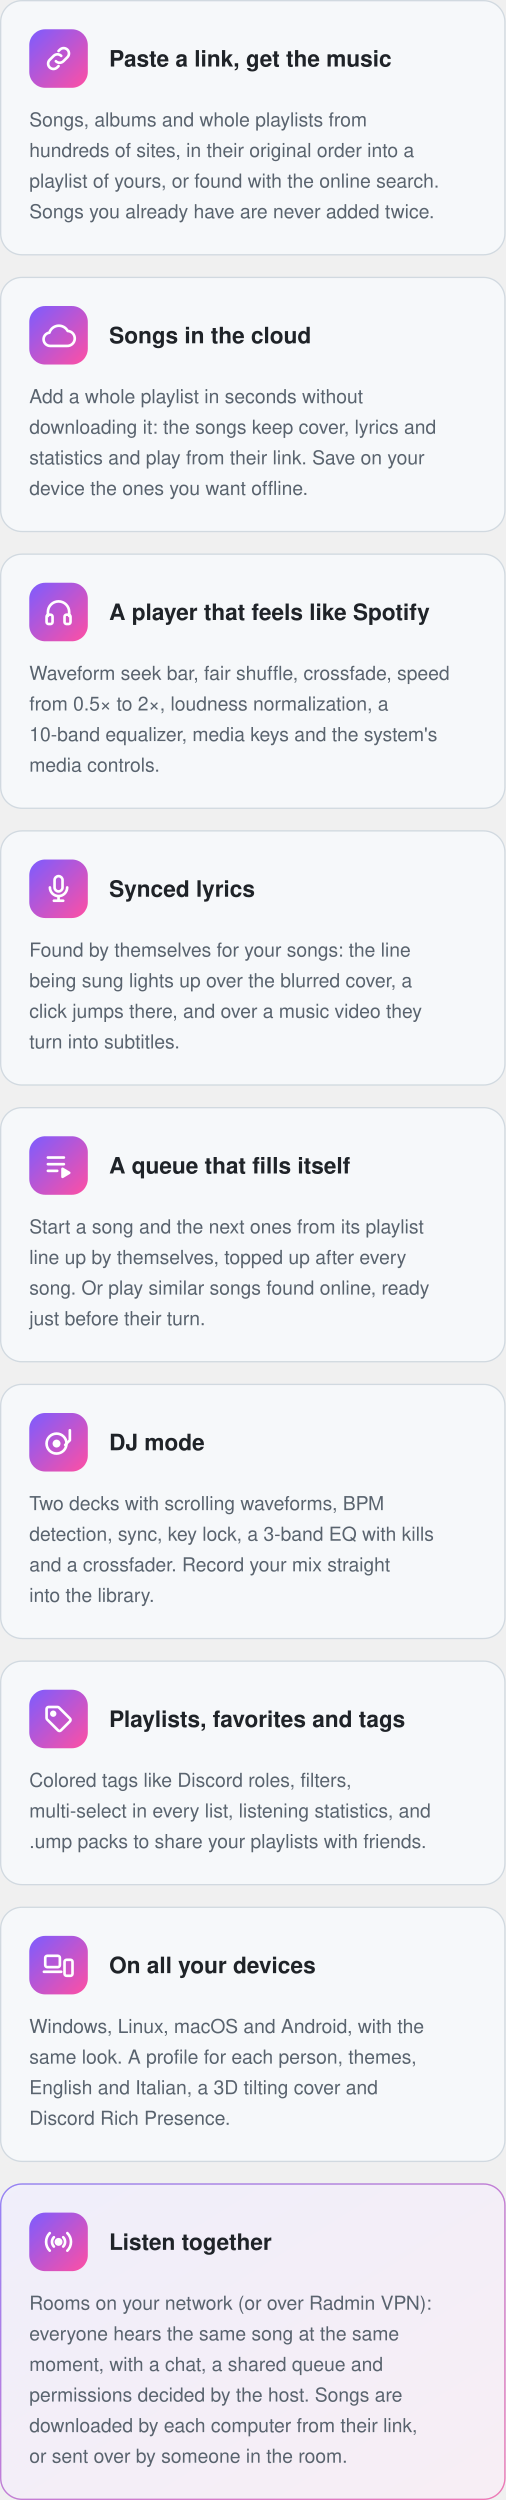
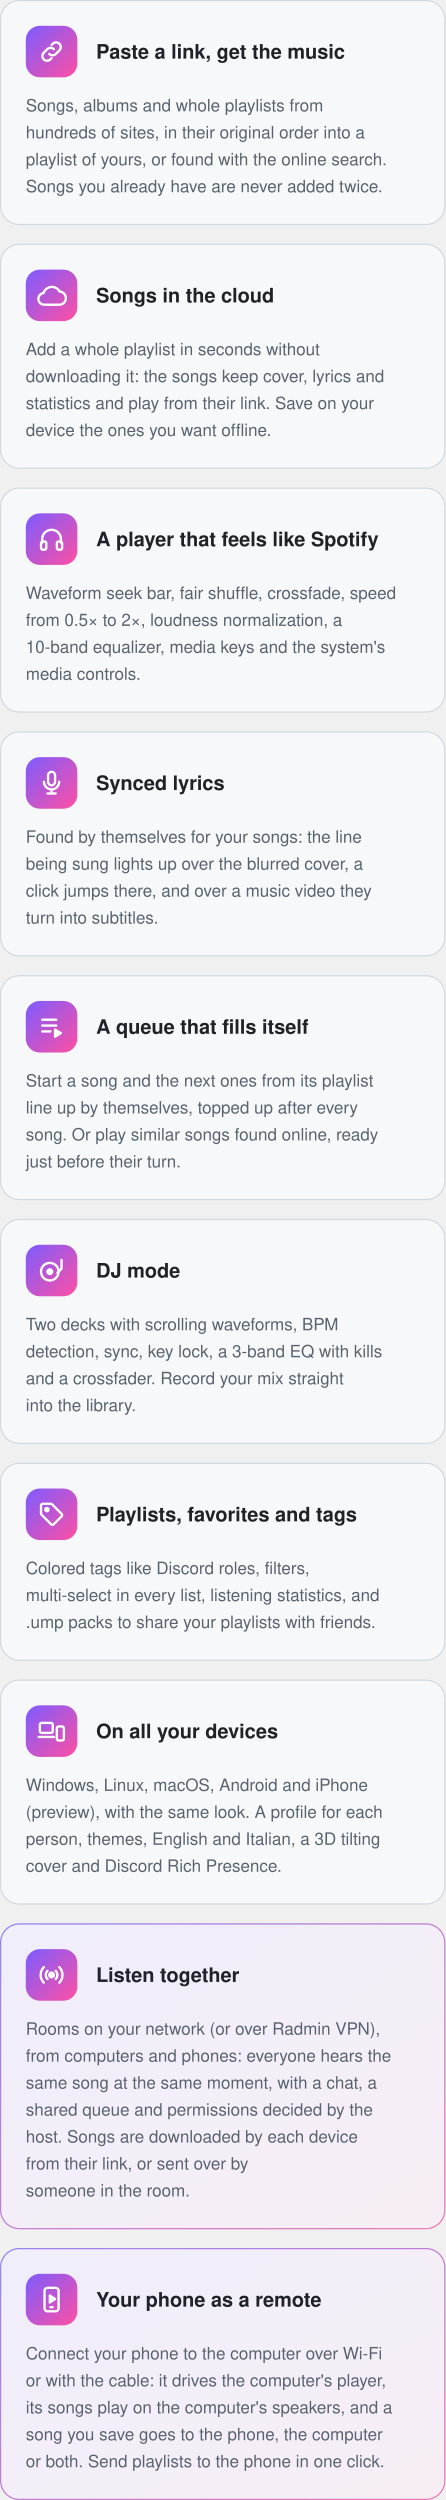
- <svg xmlns="http://www.w3.org/2000/svg" width="380" height="1879" viewBox="0 0 380 1879" role="img" aria-label="Paste a link, get the music · Songs in the cloud · A player that feels like Spotify · Synced lyrics · A queue that fills itself · DJ mode · Playlists, favorites and tags · On all your devices · Listen together">
+ <svg xmlns="http://www.w3.org/2000/svg" width="380" height="2133" viewBox="0 0 380 2133" role="img" aria-label="Paste a link, get the music · Songs in the cloud · A player that feels like Spotify · Synced lyrics · A queue that fills itself · DJ mode · Playlists, favorites and tags · On all your devices · Listen together · Your phone as a remote">
  <defs>
    <linearGradient id="accent" x1="0" y1="0" x2="1" y2="1">
      <stop offset="0" stop-color="#7C5CFF" />
      <stop offset="1" stop-color="#FF4FA3" />
    </linearGradient>
  </defs>
  <style>
    .title { font: 600 17px 'Segoe UI', -apple-system, BlinkMacSystemFont, 'Helvetica Neue', Helvetica, Arial, sans-serif; fill: #1f2328; }
    .body { font: 400 14.5px 'Segoe UI', -apple-system, BlinkMacSystemFont, 'Helvetica Neue', Helvetica, Arial, sans-serif; fill: #59636e; }
  </style>
  <g transform="translate(0 0)">
    <rect x="0.5" y="0.5" width="379" height="191" rx="16" fill="#f6f8fa" stroke="#d1d9e0" />
    <rect x="22" y="22" width="44" height="44" rx="12" fill="url(#accent)" />
    <g transform="translate(32 32)" fill="none" stroke="#fff" stroke-width="2" stroke-linecap="round" stroke-linejoin="round">
      <path d="M10 14a4 4 0 0 0 5.66 0l3-3a4 4 0 0 0-5.66-5.66l-1 1" />
      <path d="M14 10a4 4 0 0 0-5.66 0l-3 3a4 4 0 0 0 5.66 5.66l1-1" />
    </g>
    <text class="title" x="82" y="50">Paste a link, get the music</text>
    <text class="body" x="22" y="95">
      <tspan x="22" dy="0">Songs, albums and whole playlists from</tspan>
      <tspan x="22" dy="23">hundreds of sites, in their original order into a</tspan>
      <tspan x="22" dy="23">playlist of yours, or found with the online search.</tspan>
      <tspan x="22" dy="23">Songs you already have are never added twice.</tspan>
    </text>
  </g>
  <g transform="translate(0 208)">
    <rect x="0.5" y="0.5" width="379" height="191" rx="16" fill="#f6f8fa" stroke="#d1d9e0" />
    <rect x="22" y="22" width="44" height="44" rx="12" fill="url(#accent)" />
    <g transform="translate(32 32)" fill="none" stroke="#fff" stroke-width="2" stroke-linecap="round" stroke-linejoin="round">
      <path d="M5.75 20a5 5 0 0 1-.63-9.96A7.5 7.5 0 0 1 18.88 8.75a5.63 5.63 0 0 1-.63 11.25z" />
    </g>
    <text class="title" x="82" y="50">Songs in the cloud</text>
    <text class="body" x="22" y="95">
      <tspan x="22" dy="0">Add a whole playlist in seconds without</tspan>
      <tspan x="22" dy="23">downloading it: the songs keep cover, lyrics and</tspan>
      <tspan x="22" dy="23">statistics and play from their link. Save on your</tspan>
      <tspan x="22" dy="23">device the ones you want offline.</tspan>
    </text>
  </g>
  <g transform="translate(0 416)">
    <rect x="0.5" y="0.5" width="379" height="191" rx="16" fill="#f6f8fa" stroke="#d1d9e0" />
    <rect x="22" y="22" width="44" height="44" rx="12" fill="url(#accent)" />
    <g transform="translate(32 32)" fill="none" stroke="#fff" stroke-width="2" stroke-linecap="round" stroke-linejoin="round">
      <path d="M4 15v-3a8 8 0 0 1 16 0v3" />
      <rect x="3" y="14" width="4.5" height="7" rx="1.5" />
      <rect x="16.5" y="14" width="4.5" height="7" rx="1.5" />
    </g>
    <text class="title" x="82" y="50">A player that feels like Spotify</text>
    <text class="body" x="22" y="95">
      <tspan x="22" dy="0">Waveform seek bar, fair shuffle, crossfade, speed</tspan>
      <tspan x="22" dy="23">from 0.5× to 2×, loudness normalization, a</tspan>
      <tspan x="22" dy="23">10-band equalizer, media keys and the system's</tspan>
      <tspan x="22" dy="23">media controls.</tspan>
    </text>
  </g>
  <g transform="translate(0 624)">
    <rect x="0.5" y="0.5" width="379" height="191" rx="16" fill="#f6f8fa" stroke="#d1d9e0" />
    <rect x="22" y="22" width="44" height="44" rx="12" fill="url(#accent)" />
    <g transform="translate(32 32)" fill="none" stroke="#fff" stroke-width="2" stroke-linecap="round" stroke-linejoin="round">
      <rect x="9" y="2.5" width="6" height="11.5" rx="3" />
      <path d="M5.5 11a6.5 6.5 0 0 0 13 0M12 17.5V21M8.5 21h7" />
    </g>
    <text class="title" x="82" y="50">Synced lyrics</text>
    <text class="body" x="22" y="95">
      <tspan x="22" dy="0">Found by themselves for your songs: the line</tspan>
      <tspan x="22" dy="23">being sung lights up over the blurred cover, a</tspan>
      <tspan x="22" dy="23">click jumps there, and over a music video they</tspan>
      <tspan x="22" dy="23">turn into subtitles.</tspan>
    </text>
  </g>
  <g transform="translate(0 832)">
    <rect x="0.5" y="0.5" width="379" height="191" rx="16" fill="#f6f8fa" stroke="#d1d9e0" />
    <rect x="22" y="22" width="44" height="44" rx="12" fill="url(#accent)" />
    <g transform="translate(32 32)" fill="none" stroke="#fff" stroke-width="2" stroke-linecap="round" stroke-linejoin="round">
      <path d="M4 6h12M4 11h12M4 16h7" />
      <path d="M15 14.5v6l5-3z" fill="#fff" />
    </g>
    <text class="title" x="82" y="50">A queue that fills itself</text>
    <text class="body" x="22" y="95">
      <tspan x="22" dy="0">Start a song and the next ones from its playlist</tspan>
      <tspan x="22" dy="23">line up by themselves, topped up after every</tspan>
      <tspan x="22" dy="23">song. Or play similar songs found online, ready</tspan>
      <tspan x="22" dy="23">just before their turn.</tspan>
    </text>
  </g>
  <g transform="translate(0 1040)">
    <rect x="0.5" y="0.5" width="379" height="191" rx="16" fill="#f6f8fa" stroke="#d1d9e0" />
    <rect x="22" y="22" width="44" height="44" rx="12" fill="url(#accent)" />
    <g transform="translate(32 32)" fill="none" stroke="#fff" stroke-width="2" stroke-linecap="round" stroke-linejoin="round">
      <circle cx="10.5" cy="13" r="7.5" />
      <circle cx="10.5" cy="13" r="2" fill="#fff" />
      <path d="M20.5 3v7.5l-3.5 3.5" />
    </g>
    <text class="title" x="82" y="50">DJ mode</text>
    <text class="body" x="22" y="95">
      <tspan x="22" dy="0">Two decks with scrolling waveforms, BPM</tspan>
      <tspan x="22" dy="23">detection, sync, key lock, a 3-band EQ with kills</tspan>
      <tspan x="22" dy="23">and a crossfader. Record your mix straight</tspan>
      <tspan x="22" dy="23">into the library.</tspan>
    </text>
  </g>
  <g transform="translate(0 1248)">
    <rect x="0.5" y="0.5" width="379" height="168" rx="16" fill="#f6f8fa" stroke="#d1d9e0" />
    <rect x="22" y="22" width="44" height="44" rx="12" fill="url(#accent)" />
    <g transform="translate(32 32)" fill="none" stroke="#fff" stroke-width="2" stroke-linecap="round" stroke-linejoin="round">
      <path d="M3 4.5v6.8a1.5 1.5 0 0 0 .44 1.06l8.2 8.2a1.5 1.5 0 0 0 2.12 0l6.8-6.8a1.5 1.5 0 0 0 0-2.12l-8.2-8.2A1.5 1.5 0 0 0 11.3 3H4.5A1.5 1.5 0 0 0 3 4.5z" />
      <circle cx="8" cy="8" r="1.4" fill="#fff" />
    </g>
    <text class="title" x="82" y="50">Playlists, favorites and tags</text>
    <text class="body" x="22" y="95">
      <tspan x="22" dy="0">Colored tags like Discord roles, filters,</tspan>
      <tspan x="22" dy="23">multi-select in every list, listening statistics, and</tspan>
      <tspan x="22" dy="23">.ump packs to share your playlists with friends.</tspan>
    </text>
  </g>
  <g transform="translate(0 1433)">
    <rect x="0.5" y="0.5" width="379" height="191" rx="16" fill="#f6f8fa" stroke="#d1d9e0" />
    <rect x="22" y="22" width="44" height="44" rx="12" fill="url(#accent)" />
    <g transform="translate(32 32)" fill="none" stroke="#fff" stroke-width="2" stroke-linecap="round" stroke-linejoin="round">
      <rect x="2" y="5" width="11" height="8.5" rx="1.5" />
      <path d="M1 17h13" />
      <rect x="16.5" y="8" width="6" height="12" rx="1.5" />
    </g>
    <text class="title" x="82" y="50">On all your devices</text>
    <text class="body" x="22" y="95">
-       <tspan x="22" dy="0">Windows, Linux, macOS and Android, with the</tspan>
-       <tspan x="22" dy="23">same look. A profile for each person, themes,</tspan>
-       <tspan x="22" dy="23">English and Italian, a 3D tilting cover and</tspan>
-       <tspan x="22" dy="23">Discord Rich Presence.</tspan>
+       <tspan x="22" dy="0">Windows, Linux, macOS, Android and iPhone</tspan>
+       <tspan x="22" dy="23">(preview), with the same look. A profile for each</tspan>
+       <tspan x="22" dy="23">person, themes, English and Italian, a 3D tilting</tspan>
+       <tspan x="22" dy="23">cover and Discord Rich Presence.</tspan>
    </text>
  </g>
  <g transform="translate(0 1641)">
-     <rect x="0.5" y="0.5" width="379" height="237" rx="16" fill="#f6f8fa" stroke="#d1d9e0" />
-     <rect x="0.5" y="0.5" width="379" height="237" rx="16" fill="url(#accent)" fill-opacity="0.06" stroke="url(#accent)" stroke-opacity="0.7" />
+     <rect x="0.5" y="0.5" width="379" height="260" rx="16" fill="#f6f8fa" stroke="#d1d9e0" />
+     <rect x="0.5" y="0.5" width="379" height="260" rx="16" fill="url(#accent)" fill-opacity="0.06" stroke="url(#accent)" stroke-opacity="0.7" />
    <rect x="22" y="22" width="44" height="44" rx="12" fill="url(#accent)" />
    <g transform="translate(32 32)" fill="none" stroke="#fff" stroke-width="2" stroke-linecap="round" stroke-linejoin="round">
      <circle cx="12" cy="12" r="2" fill="#fff" />
      <path d="M8.5 8.5a5 5 0 0 0 0 7M15.5 8.5a5 5 0 0 1 0 7M5.4 5.4a9.3 9.3 0 0 0 0 13.2M18.6 5.4a9.3 9.3 0 0 1 0 13.2" />
    </g>
    <text class="title" x="82" y="50">Listen together</text>
    <text class="body" x="22" y="95">
-       <tspan x="22" dy="0">Rooms on your network (or over Radmin VPN):</tspan>
-       <tspan x="22" dy="23">everyone hears the same song at the same</tspan>
-       <tspan x="22" dy="23">moment, with a chat, a shared queue and</tspan>
-       <tspan x="22" dy="23">permissions decided by the host. Songs are</tspan>
-       <tspan x="22" dy="23">downloaded by each computer from their link,</tspan>
-       <tspan x="22" dy="23">or sent over by someone in the room.</tspan>
+       <tspan x="22" dy="0">Rooms on your network (or over Radmin VPN),</tspan>
+       <tspan x="22" dy="23">from computers and phones: everyone hears the</tspan>
+       <tspan x="22" dy="23">same song at the same moment, with a chat, a</tspan>
+       <tspan x="22" dy="23">shared queue and permissions decided by the</tspan>
+       <tspan x="22" dy="23">host. Songs are downloaded by each device</tspan>
+       <tspan x="22" dy="23">from their link, or sent over by</tspan>
+       <tspan x="22" dy="23">someone in the room.</tspan>
+     </text>
+   </g>
+   <g transform="translate(0 1918)">
+     <rect x="0.5" y="0.5" width="379" height="214" rx="16" fill="#f6f8fa" stroke="#d1d9e0" />
+     <rect x="0.5" y="0.5" width="379" height="214" rx="16" fill="url(#accent)" fill-opacity="0.06" stroke="url(#accent)" stroke-opacity="0.7" />
+     <rect x="22" y="22" width="44" height="44" rx="12" fill="url(#accent)" />
+     <g transform="translate(32 32)" fill="none" stroke="#fff" stroke-width="2" stroke-linecap="round" stroke-linejoin="round">
+       <rect x="6" y="2" width="12" height="20" rx="2.5" />
+       <path d="M10.5 8.5v6l4.5-3z" fill="#fff" />
+       <path d="M11 18.5h2" />
+     </g>
+     <text class="title" x="82" y="50">Your phone as a remote</text>
+     <text class="body" x="22" y="95">
+       <tspan x="22" dy="0">Connect your phone to the computer over Wi-Fi</tspan>
+       <tspan x="22" dy="23">or with the cable: it drives the computer's player,</tspan>
+       <tspan x="22" dy="23">its songs play on the computer's speakers, and a</tspan>
+       <tspan x="22" dy="23">song you save goes to the phone, the computer</tspan>
+       <tspan x="22" dy="23">or both. Send playlists to the phone in one click.</tspan>
    </text>
  </g>
</svg>
